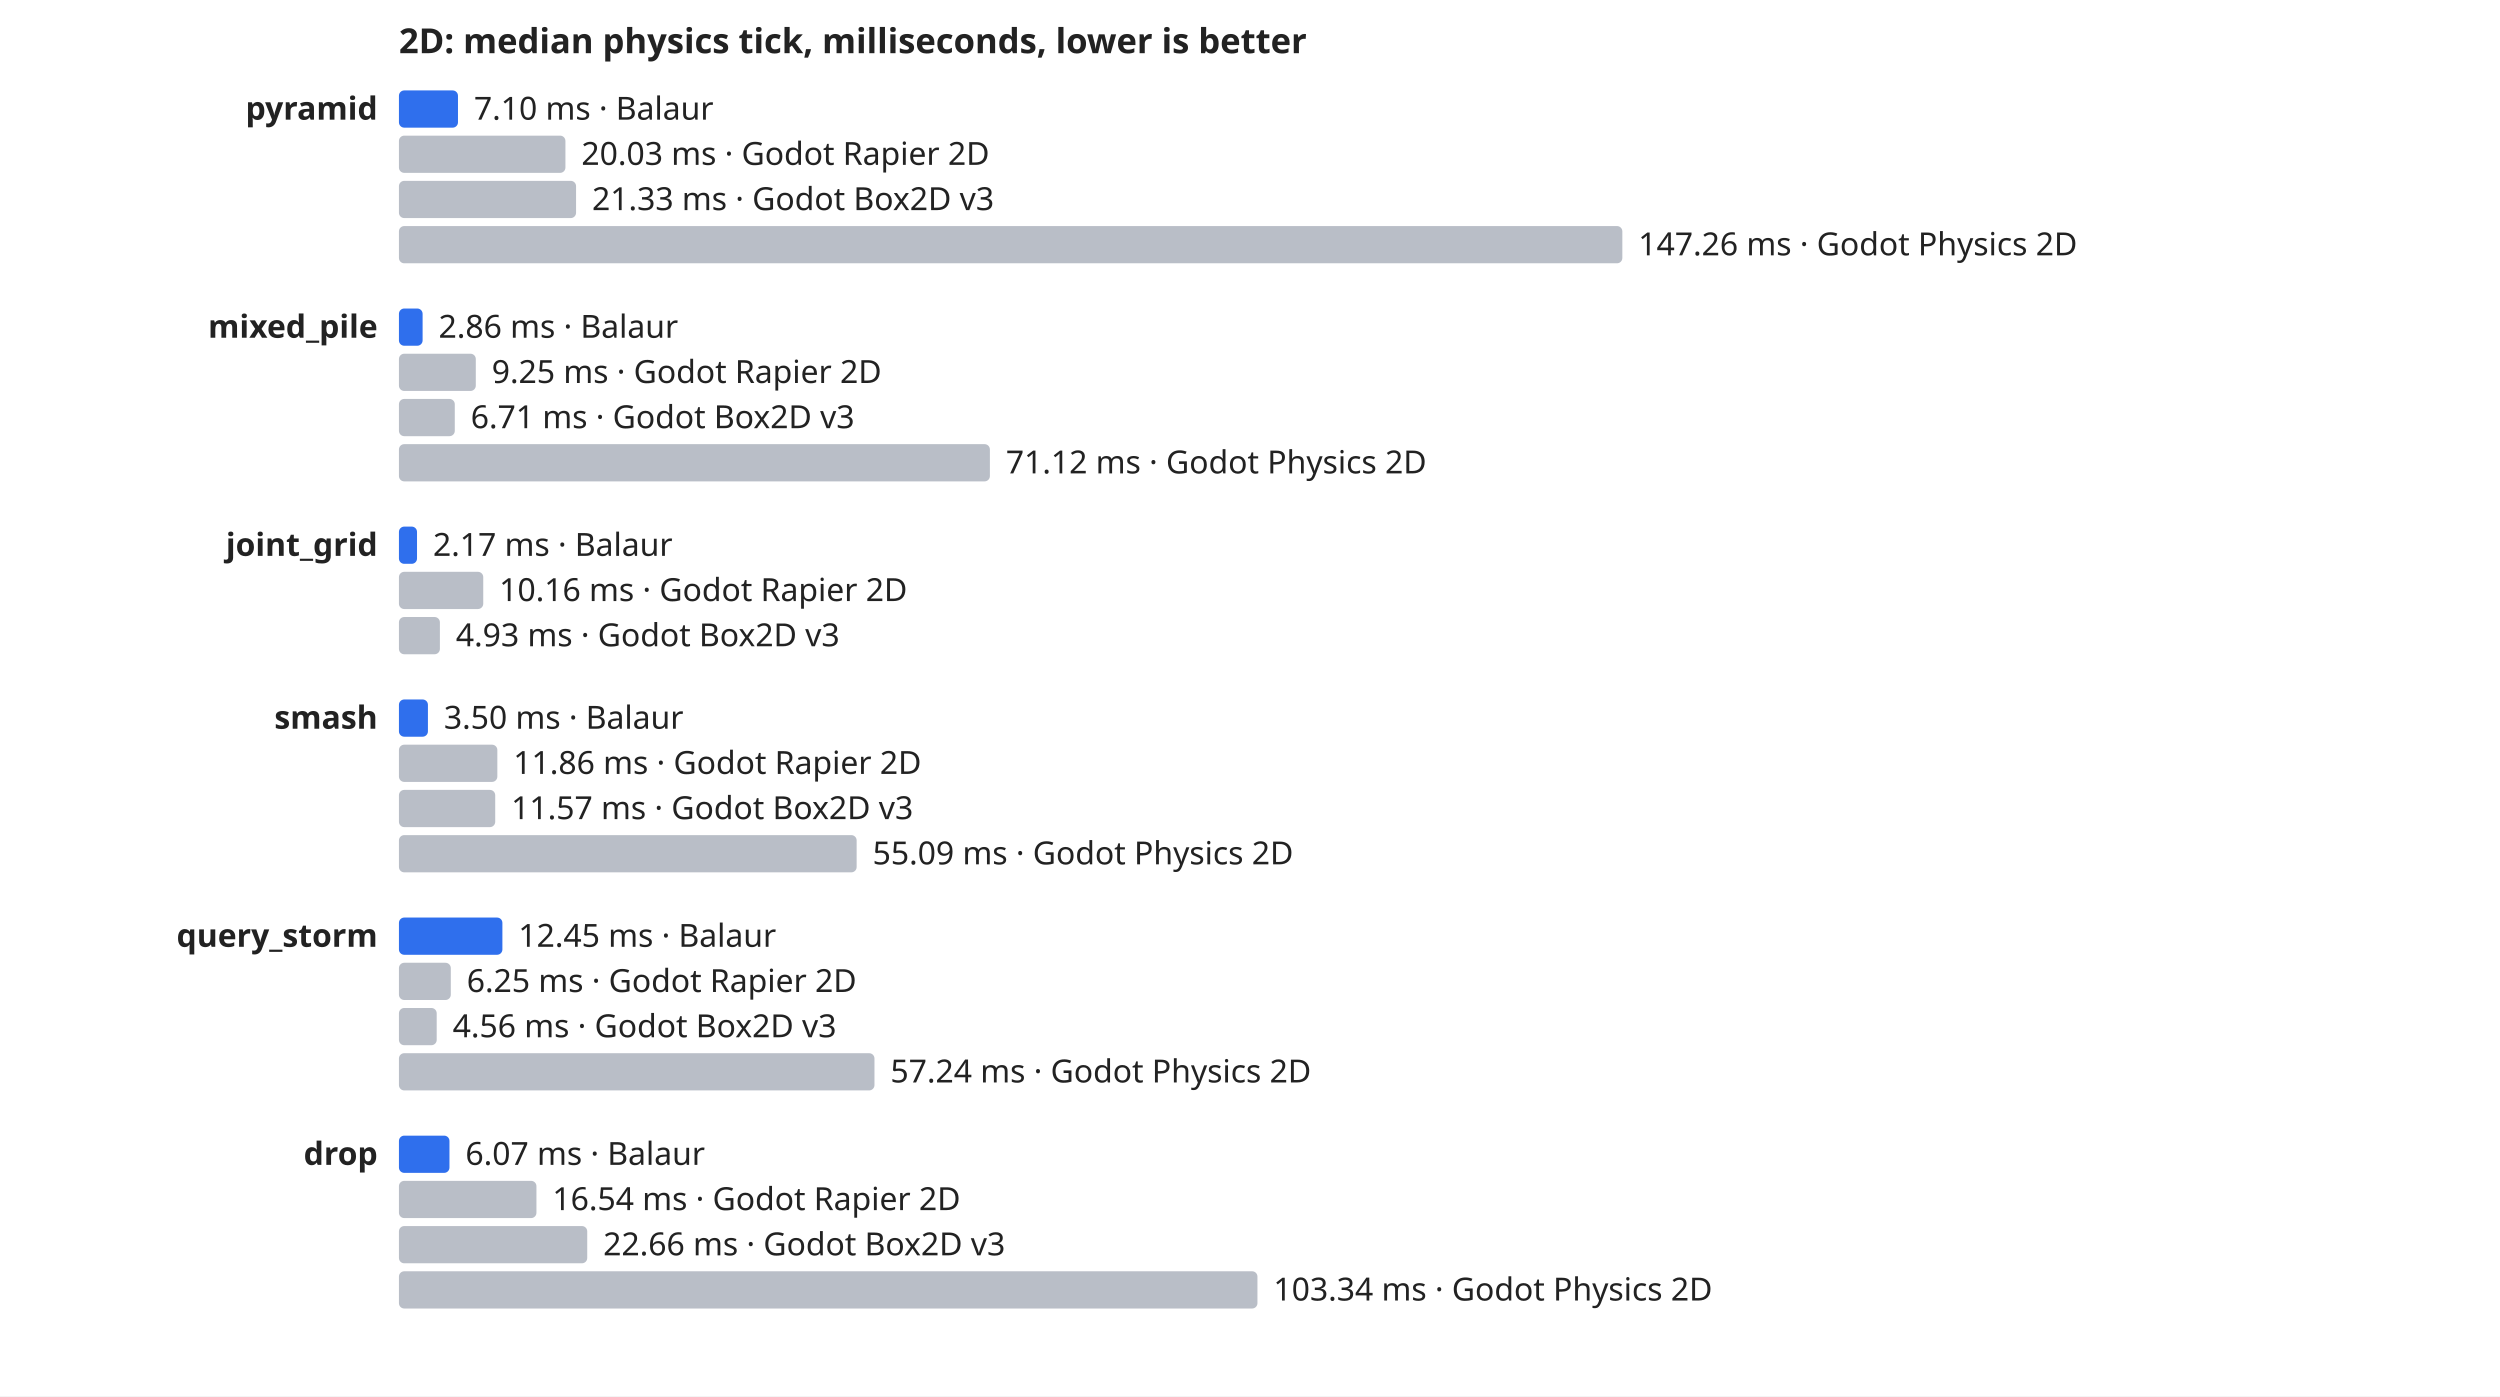
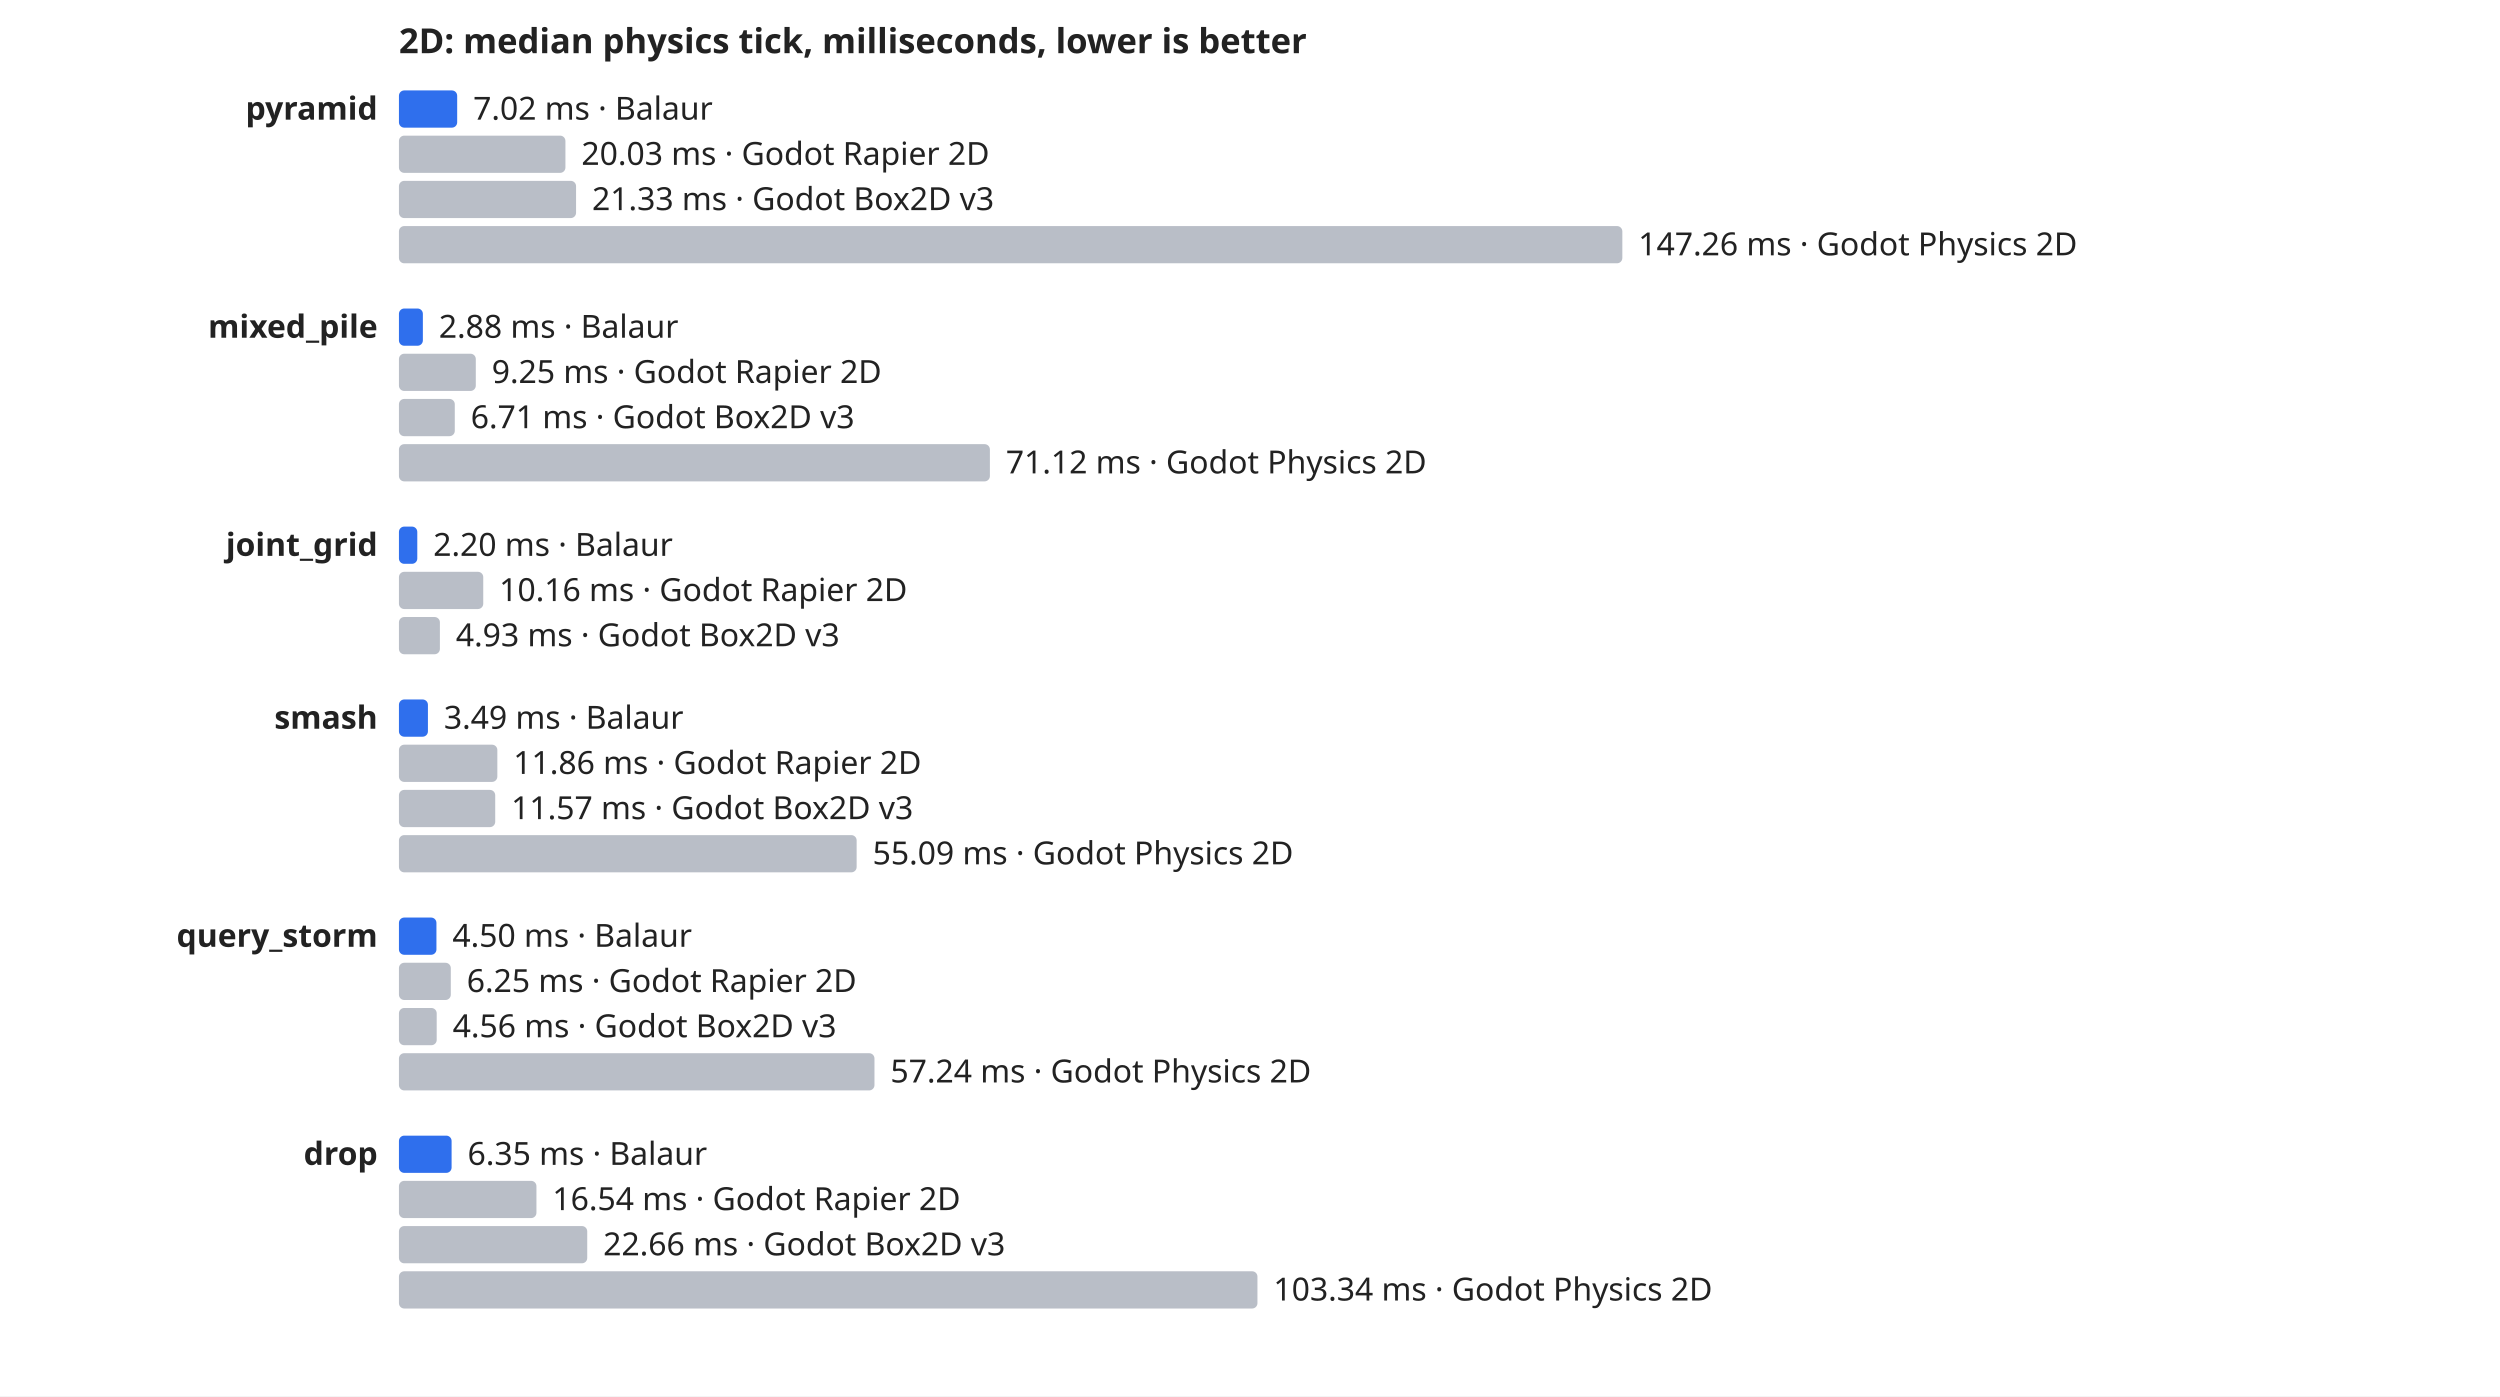
<svg xmlns="http://www.w3.org/2000/svg" width="940" height="525" viewBox="0 0 940 525" font-family="system-ui, sans-serif" font-size="12">
  <rect width="940" height="525" fill="#ffffff" />
  <text x="150" y="20" fill="#222" font-size="13" font-weight="600">2D: median physics tick, milliseconds, lower is better</text>
  <text x="142" y="45" fill="#222" text-anchor="end" font-weight="600">pyramid</text>
-   <rect x="150" y="34" width="22.2" height="14" fill="#2f6fed" rx="2" />
-   <text x="178.2" y="45" fill="#222">7.10 ms · Balaur</text>
+   <rect x="150" y="34" width="21.9" height="14" fill="#2f6fed" rx="2" />
+   <text x="177.9" y="45" fill="#222">7.02 ms · Balaur</text>
  <rect x="150" y="51" width="62.6" height="14" fill="#b9bec7" rx="2" />
  <text x="218.6" y="62" fill="#222">20.03 ms · Godot Rapier 2D</text>
  <rect x="150" y="68" width="66.6" height="14" fill="#b9bec7" rx="2" />
  <text x="222.6" y="79" fill="#222">21.33 ms · Godot Box2D v3</text>
  <rect x="150" y="85" width="460.0" height="14" fill="#b9bec7" rx="2" />
  <text x="616.0" y="96" fill="#222">147.26 ms · Godot Physics 2D</text>
  <text x="142" y="127" fill="#222" text-anchor="end" font-weight="600">mixed_pile</text>
-   <rect x="150" y="116" width="8.9" height="14" fill="#2f6fed" rx="2" />
-   <text x="164.9" y="127" fill="#222">2.86 ms · Balaur</text>
+   <rect x="150" y="116" width="9.0" height="14" fill="#2f6fed" rx="2" />
+   <text x="165.0" y="127" fill="#222">2.88 ms · Balaur</text>
  <rect x="150" y="133" width="28.9" height="14" fill="#b9bec7" rx="2" />
  <text x="184.9" y="144" fill="#222">9.25 ms · Godot Rapier 2D</text>
  <rect x="150" y="150" width="21.0" height="14" fill="#b9bec7" rx="2" />
  <text x="177.0" y="161" fill="#222">6.71 ms · Godot Box2D v3</text>
  <rect x="150" y="167" width="222.2" height="14" fill="#b9bec7" rx="2" />
  <text x="378.2" y="178" fill="#222">71.12 ms · Godot Physics 2D</text>
  <text x="142" y="209" fill="#222" text-anchor="end" font-weight="600">joint_grid</text>
-   <rect x="150" y="198" width="6.8" height="14" fill="#2f6fed" rx="2" />
-   <text x="162.8" y="209" fill="#222">2.17 ms · Balaur</text>
+   <rect x="150" y="198" width="6.9" height="14" fill="#2f6fed" rx="2" />
+   <text x="162.9" y="209" fill="#222">2.20 ms · Balaur</text>
  <rect x="150" y="215" width="31.7" height="14" fill="#b9bec7" rx="2" />
  <text x="187.7" y="226" fill="#222">10.16 ms · Godot Rapier 2D</text>
  <rect x="150" y="232" width="15.4" height="14" fill="#b9bec7" rx="2" />
  <text x="171.4" y="243" fill="#222">4.93 ms · Godot Box2D v3</text>
  <text x="142" y="274" fill="#222" text-anchor="end" font-weight="600">smash</text>
  <rect x="150" y="263" width="10.9" height="14" fill="#2f6fed" rx="2" />
-   <text x="166.9" y="274" fill="#222">3.50 ms · Balaur</text>
+   <text x="166.9" y="274" fill="#222">3.49 ms · Balaur</text>
  <rect x="150" y="280" width="37.0" height="14" fill="#b9bec7" rx="2" />
  <text x="193.0" y="291" fill="#222">11.86 ms · Godot Rapier 2D</text>
  <rect x="150" y="297" width="36.2" height="14" fill="#b9bec7" rx="2" />
  <text x="192.2" y="308" fill="#222">11.57 ms · Godot Box2D v3</text>
  <rect x="150" y="314" width="172.1" height="14" fill="#b9bec7" rx="2" />
  <text x="328.1" y="325" fill="#222">55.09 ms · Godot Physics 2D</text>
  <text x="142" y="356" fill="#222" text-anchor="end" font-weight="600">query_storm</text>
-   <rect x="150" y="345" width="38.9" height="14" fill="#2f6fed" rx="2" />
-   <text x="194.9" y="356" fill="#222">12.45 ms · Balaur</text>
+   <rect x="150" y="345" width="14.1" height="14" fill="#2f6fed" rx="2" />
+   <text x="170.1" y="356" fill="#222">4.50 ms · Balaur</text>
  <rect x="150" y="362" width="19.5" height="14" fill="#b9bec7" rx="2" />
  <text x="175.5" y="373" fill="#222">6.25 ms · Godot Rapier 2D</text>
  <rect x="150" y="379" width="14.2" height="14" fill="#b9bec7" rx="2" />
  <text x="170.2" y="390" fill="#222">4.56 ms · Godot Box2D v3</text>
  <rect x="150" y="396" width="178.8" height="14" fill="#b9bec7" rx="2" />
  <text x="334.8" y="407" fill="#222">57.24 ms · Godot Physics 2D</text>
  <text x="142" y="438" fill="#222" text-anchor="end" font-weight="600">drop</text>
-   <rect x="150" y="427" width="19.0" height="14" fill="#2f6fed" rx="2" />
-   <text x="175.0" y="438" fill="#222">6.07 ms · Balaur</text>
+   <rect x="150" y="427" width="19.8" height="14" fill="#2f6fed" rx="2" />
+   <text x="175.8" y="438" fill="#222">6.35 ms · Balaur</text>
  <rect x="150" y="444" width="51.7" height="14" fill="#b9bec7" rx="2" />
  <text x="207.7" y="455" fill="#222">16.54 ms · Godot Rapier 2D</text>
  <rect x="150" y="461" width="70.8" height="14" fill="#b9bec7" rx="2" />
  <text x="226.8" y="472" fill="#222">22.66 ms · Godot Box2D v3</text>
  <rect x="150" y="478" width="322.8" height="14" fill="#b9bec7" rx="2" />
  <text x="478.8" y="489" fill="#222">103.34 ms · Godot Physics 2D</text>
</svg>
